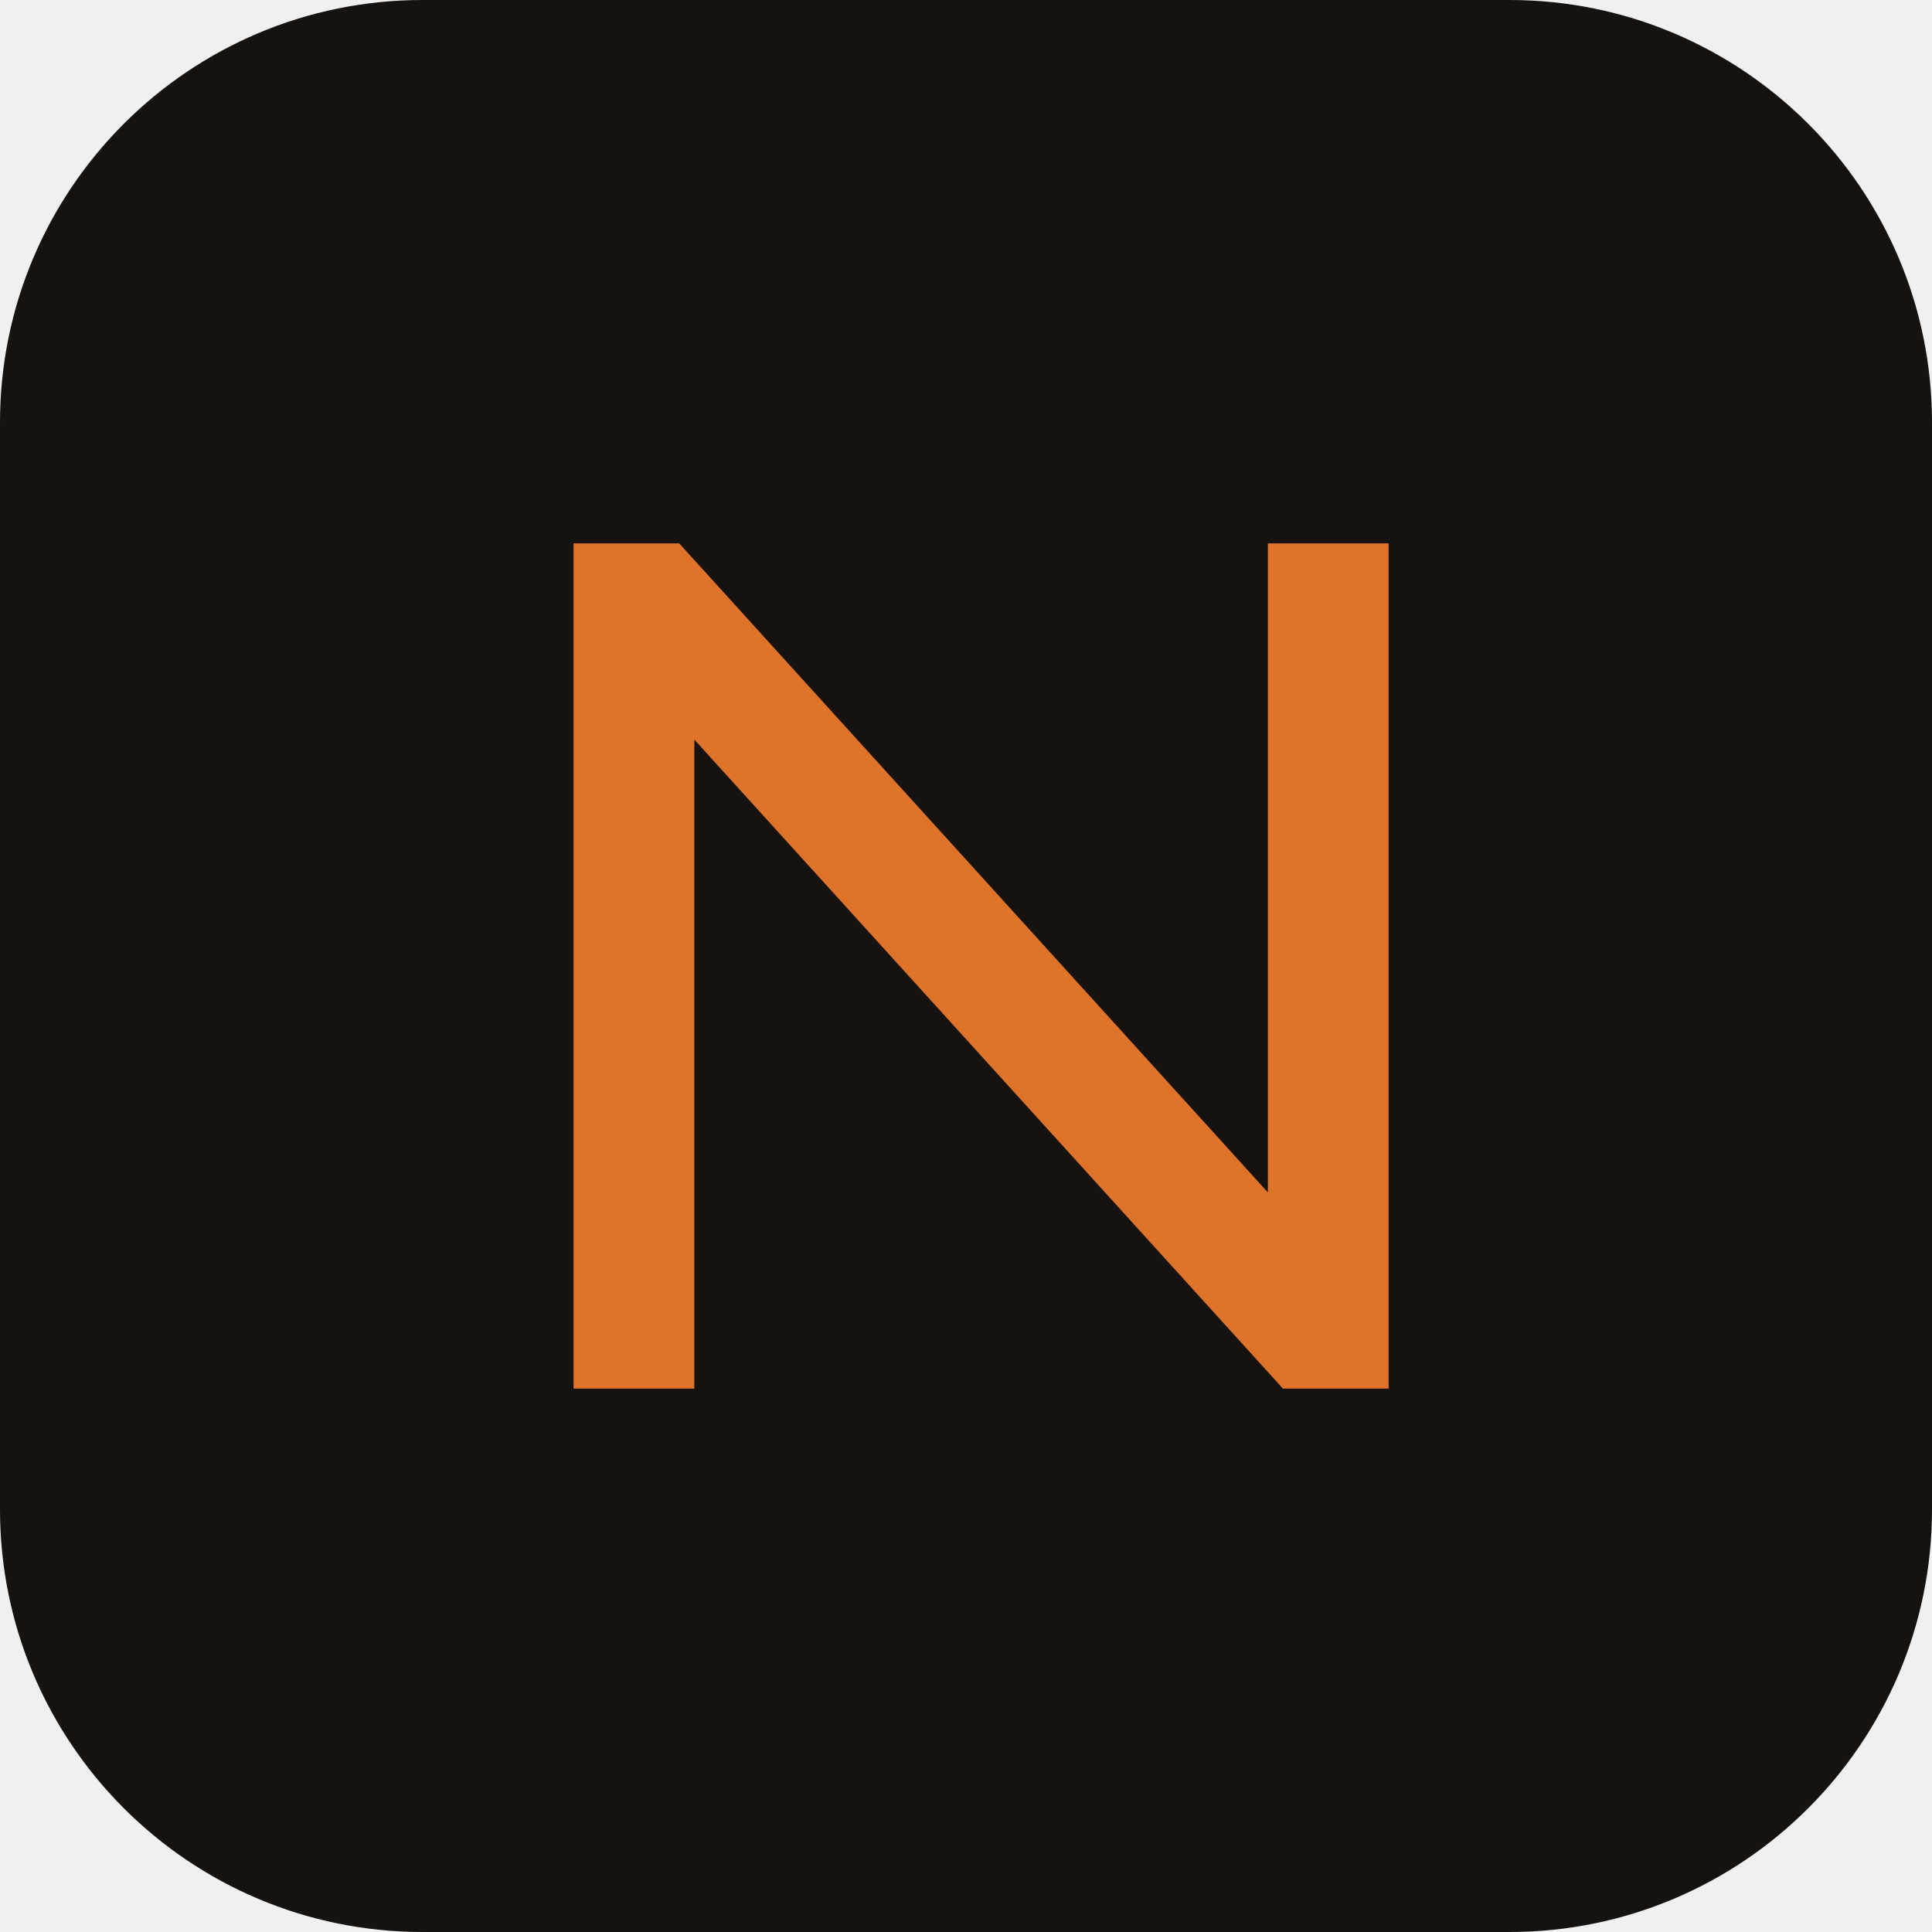
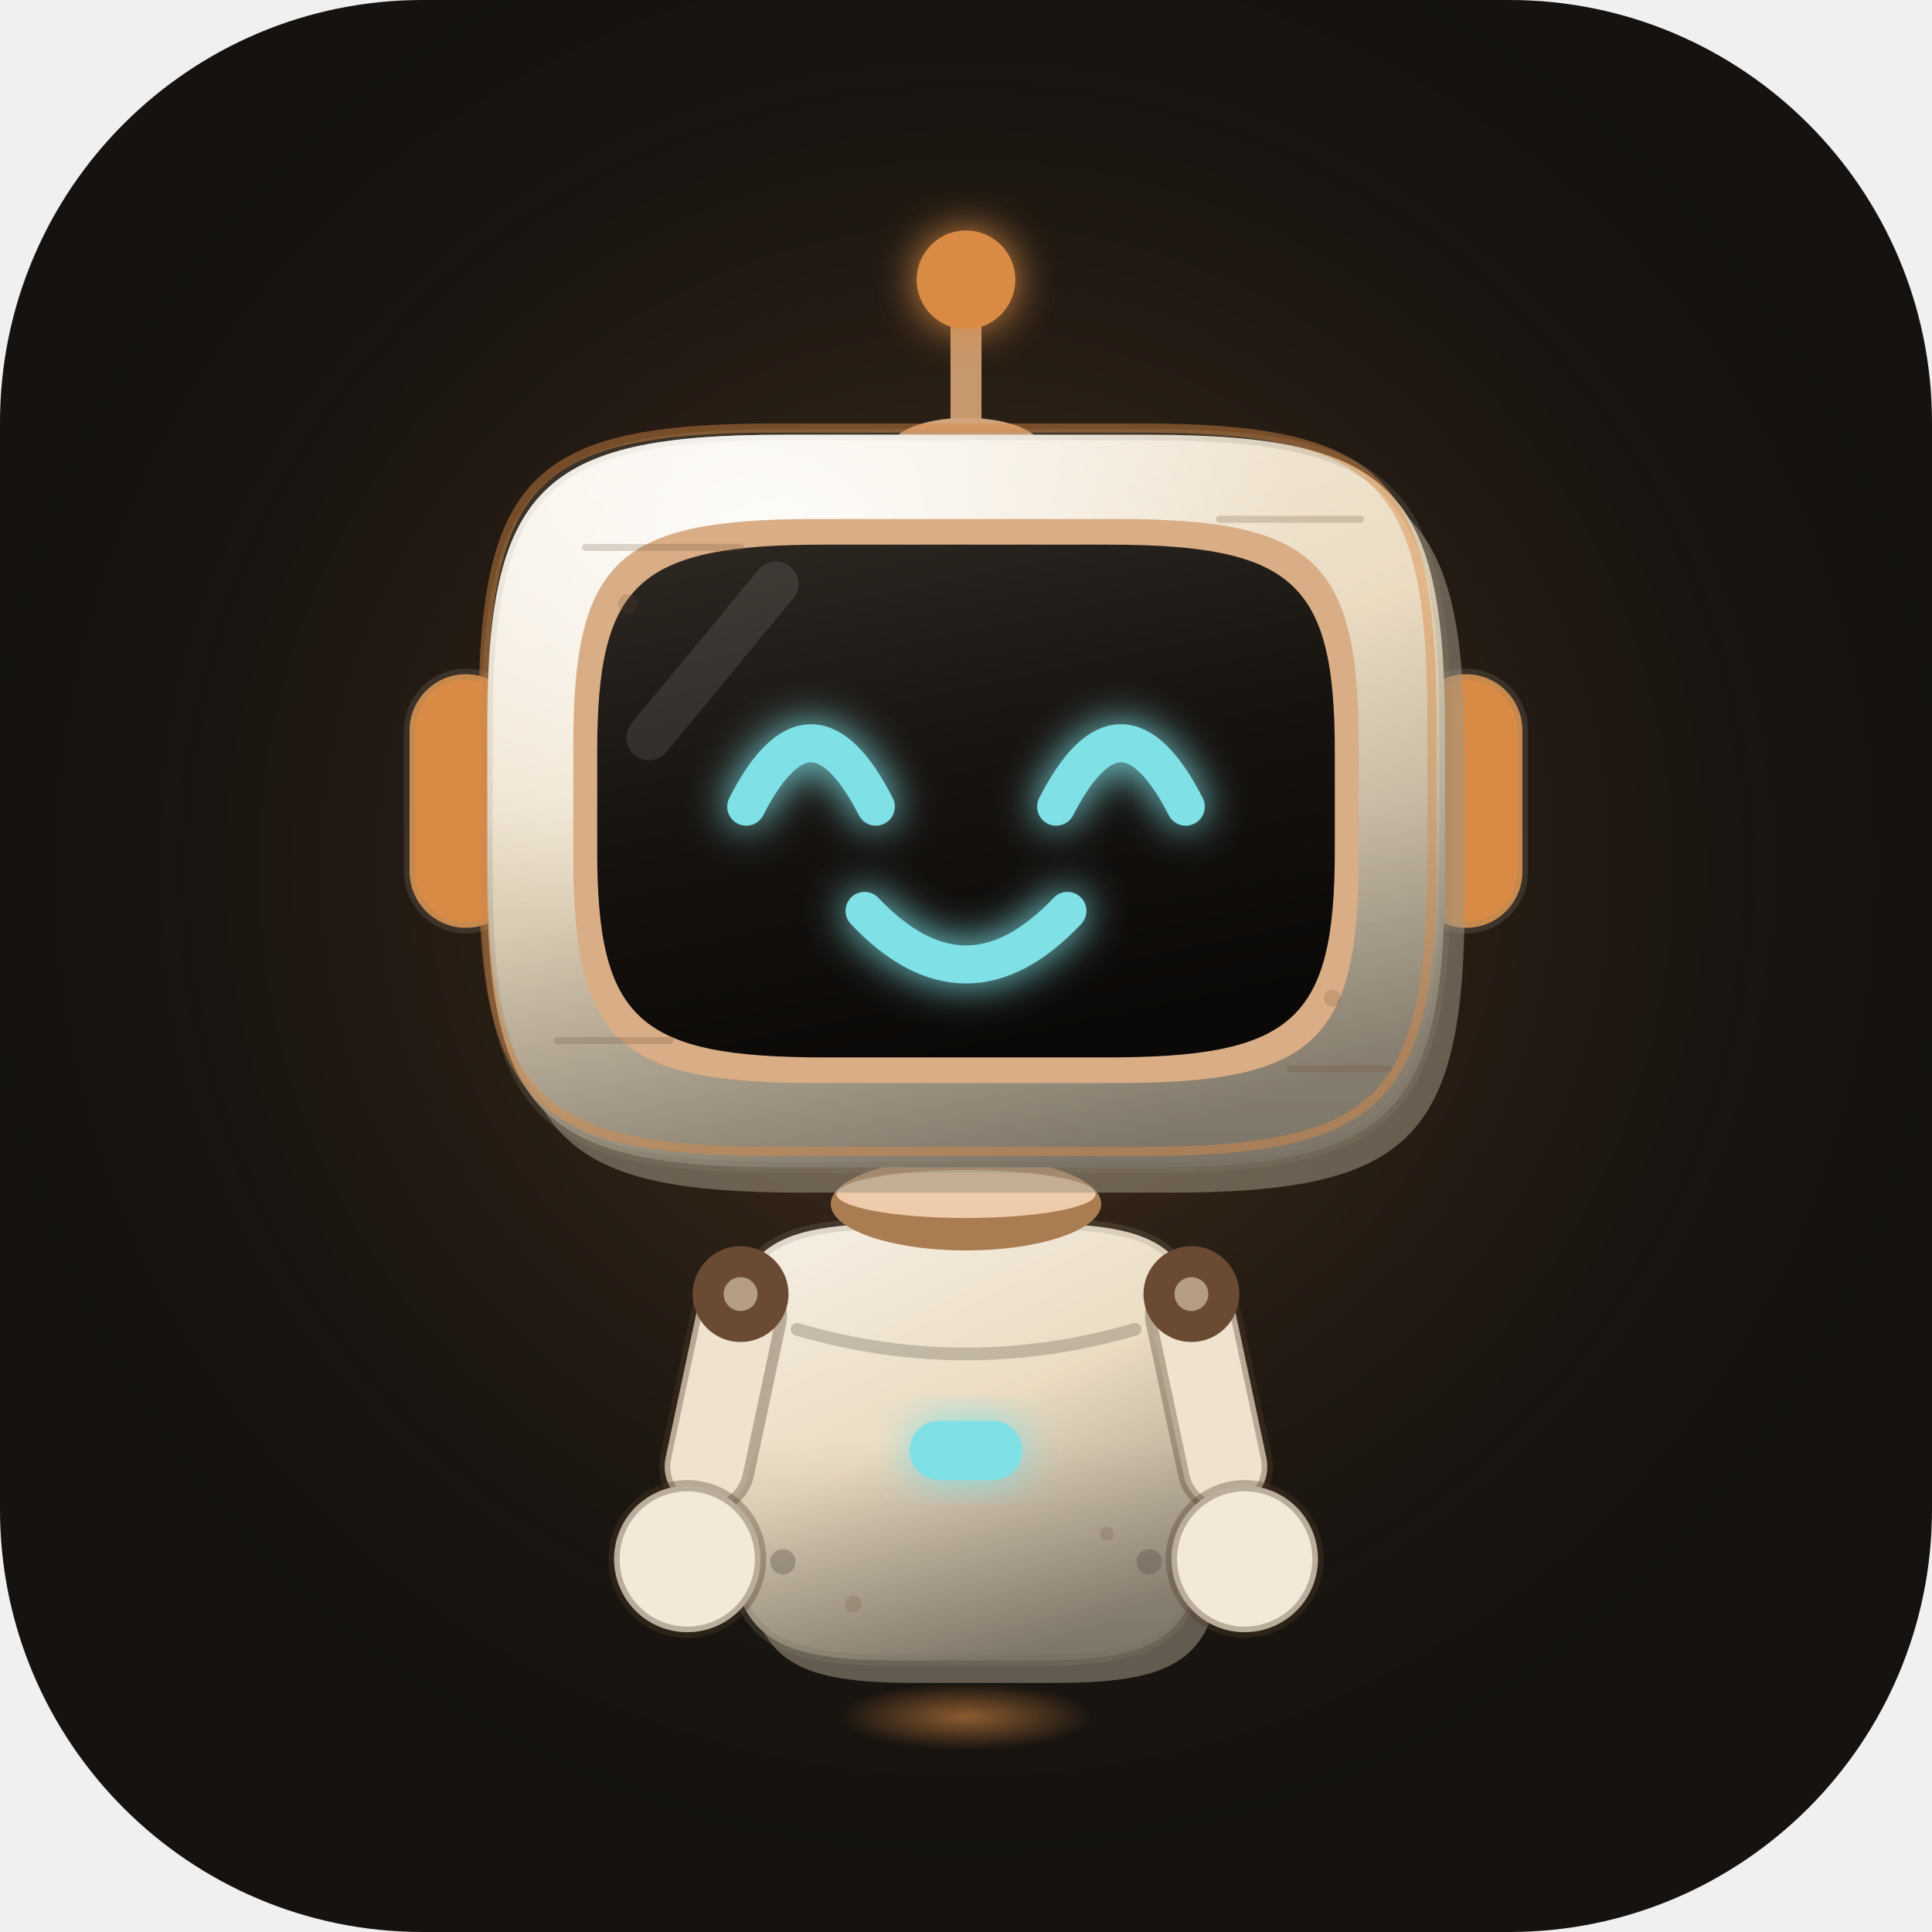
<svg xmlns="http://www.w3.org/2000/svg" viewBox="0 0 64 64">
+   <defs>
+     <radialGradient id="neo-badge-glow" cx="0.5" cy="0.45" r="0.55">
+       <stop offset="0" stop-color="#D98B45" stop-opacity="0.32" />
+       <stop offset="1" stop-color="#15120F" stop-opacity="0" />
+     </radialGradient>
+   </defs>
  <rect width="64" height="64" rx="14" fill="#15120F" />
-   <path d="M19 46V18h3.5L42 39.5V18h4v28h-3.5L23 24.5V46z" fill="#E0732A" />
+   <rect width="64" height="64" rx="14" fill="url(#neo-badge-glow)" />
+   <svg x="4" y="6" width="56" height="52.27" viewBox="0 0 120 112">
+     <style>.led{fill:#7FE0E6}.ledl{fill:none;stroke:#7FE0E6;stroke-width:2.7;stroke-linecap:round;stroke-linejoin:round}.glow{fill:#D98B45}.glowl{fill:none;stroke:#D98B45;stroke-width:2.2;stroke-linecap:round}.glow-stop{stop-color:#D98B45}.rb-arm .rb-limb{fill:#F3E9D9;stroke:rgba(80,60,40,.35);stroke-width:.8}.rb-arm rect.rb-limb{fill:#EFE3D0}.rb-hand&gt;*{opacity:0}.rb-arm[data-hand="fist"] .h-fist{opacity:1}.fe,.fm,.fb{opacity:0}.fe-happy,.fm-happy{opacity:1}.rb-talk{opacity:0}.rb-sparks&gt;*{opacity:0}.eye-hi{fill:#fff;opacity:.9}.rim{stroke:#D98B45;stroke-width:1.3;stroke-opacity:.45}.blush{fill:#D98B45;opacity:.32}</style>
+     <defs>
+       <linearGradient id="neo-shell" x1="0.12" y1="0" x2="0.62" y2="1">
+         <stop offset="0" stop-color="#f6efe4" />
+         <stop offset="0.5" stop-color="#EBDCC2" />
+         <stop offset="1" stop-color="#a09684" />
+       </linearGradient>
+       <linearGradient id="neo-shade" x1="0" y1="0" x2="0" y2="1">
+         <stop offset="0.5" stop-color="#000" stop-opacity="0" />
+         <stop offset="1" stop-color="#000" stop-opacity="0.22" />
+       </linearGradient>
+       <radialGradient id="neo-hi" cx="0.3" cy="0.16" r="0.55">
+         <stop offset="0" stop-color="#ffffff" stop-opacity="0.9" />
+         <stop offset="1" stop-color="#ffffff" stop-opacity="0" />
+       </radialGradient>
+       <linearGradient id="neo-glass" x1="0.2" y1="0" x2="0.5" y2="1">
+         <stop offset="0" stop-color="#2b2620" />
+         <stop offset="0.5" stop-color="#16120f" />
+         <stop offset="1" stop-color="#0b0907" />
+       </linearGradient>
+       <radialGradient id="neo-vent" cx="0.5" cy="0.5" r="0.5">
+         <stop offset="0" class="glow-stop" stop-opacity="0.6" />
+         <stop offset="1" class="glow-stop" stop-opacity="0" />
+       </radialGradient>
+       <filter id="neo-glow" x="-40%" y="-40%" width="180%" height="180%">
+         <feGaussianBlur stdDeviation="1.5" result="b" />
+         <feMerge>
+           <feMergeNode in="b" />
+           <feMergeNode in="SourceGraphic" />
+         </feMerge>
+       </filter>
+       <clipPath id="neo-torso">
+         <path d="M55 74H65C74.84 74 77 76.16 77 86V93C77 102.84 74.84 105 65 105H55C45.16 105 43 102.84 43 93V86C43 76.16 45.16 74 55 74Z" />
+       </clipPath>
+       <clipPath id="neo-headclip">
+         <path d="M47 18H73C90.22 18 94 21.78 94 39V49C94 66.22 90.22 70 73 70H47C29.78 70 26 66.22 26 49V39C26 21.78 29.78 18 47 18Z" />
+       </clipPath>
+       <clipPath id="neo-screen">
+         <path d="M47 18H73C90.22 18 94 21.78 94 39V49C94 66.22 90.22 70 73 70H47C29.78 70 26 66.22 26 49V39C26 21.78 29.78 18 47 18Z" transform="translate(60 44) scale(.77 .7) translate(-60 -44)" />
+       </clipPath>
+     </defs>
+     <g>
+       <ellipse class="rb-hover" cx="60" cy="109" rx="9" ry="2.4" fill="url(#neo-vent)" />
+       <g class="rb-torso">
+         <path d="M55 74H65C74.84 74 77 76.16 77 86V93C77 102.84 74.84 105 65 105H55C45.16 105 43 102.84 43 93V86C43 76.16 45.16 74 55 74Z" fill="#a09684" transform="translate(1.3 1.6)" opacity="0.55" />
+         <path d="M55 74H65C74.84 74 77 76.16 77 86V93C77 102.84 74.84 105 65 105H55C45.16 105 43 102.84 43 93V86C43 76.16 45.16 74 55 74Z" fill="url(#neo-shell)" stroke="#8d8474" stroke-width="0.8" stroke-opacity="0.22" stroke-linejoin="round" />
+         <path d="M55 74H65C74.84 74 77 76.16 77 86V93C77 102.84 74.84 105 65 105H55C45.16 105 43 102.84 43 93V86C43 76.16 45.16 74 55 74Z" fill="url(#neo-shade)" />
+         <g clip-path="url(#neo-torso)">
+           <path d="M48 81.5Q60 85 72 81.5" fill="none" stroke="#554d43" stroke-opacity="0.28" stroke-width="0.9" stroke-linecap="round" />
+           <circle cx="47" cy="98" r="0.9" fill="#554d43" opacity="0.35" />
+           <circle cx="73" cy="98" r="0.9" fill="#554d43" opacity="0.35" />
+         </g>
+         <rect class="rb-chest led" x="56" y="88" width="8" height="4.2" rx="2.1" filter="url(#neo-glow)" />
+         <ellipse cx="60" cy="72.6" rx="9.6" ry="3.3" fill="#aa7c52" />
+         <ellipse cx="60" cy="71.9" rx="9.2" ry="1.7" fill="#eecbab" />
+       </g>
+       <g class="rb-arm rb-arm-l" data-hand="fist" transform="rotate(12 44 80)">
+         <rect class="rb-limb" x="41" y="77.5" width="6" height="17" rx="3" />
+         <g transform="translate(44 94)">
+           <g class="rb-hand">
+             <circle class="h-fist rb-limb" cx="0" cy="4.2" r="5.2" />
+             <g class="h-open">
+               <ellipse class="rb-limb" cx="-1.2" cy="2" rx="2.1" ry="3.3" transform="rotate(28 -1.2 2)" />
+               <ellipse class="rb-limb" cx="0" cy="5" rx="5.4" ry="6.1" />
+             </g>
+             <g class="h-point">
+               <rect class="rb-limb" x="-1.75" y="5" width="3.5" height="9" rx="1.75" />
+               <circle class="rb-limb" cx="0" cy="3.8" r="4.5" />
+             </g>
+           </g>
+         </g>
+       </g>
+       <g class="rb-arm rb-arm-r" data-hand="fist" transform="rotate(-12 76 80)">
+         <rect class="rb-limb" x="73" y="77.5" width="6" height="17" rx="3" />
+         <g transform="translate(76 94)">
+           <g class="rb-hand">
+             <circle class="h-fist rb-limb" cx="0" cy="4.2" r="5.2" />
+             <g class="h-open">
+               <ellipse class="rb-limb" cx="1.2" cy="2" rx="2.1" ry="3.3" transform="rotate(-28 1.2 2)" />
+               <ellipse class="rb-limb" cx="0" cy="5" rx="5.4" ry="6.1" />
+             </g>
+             <g class="h-point">
+               <rect class="rb-limb" x="-1.75" y="5" width="3.5" height="9" rx="1.75" />
+               <circle class="rb-limb" cx="0" cy="3.8" r="4.5" />
+             </g>
+           </g>
+         </g>
+       </g>
+       <g class="rb-head">
+         <g class="rb-antenna-sway">
+           <line x1="60" y1="20" x2="60" y2="9.5" stroke="#c6986e" stroke-width="2.2" stroke-linecap="round" />
+           <circle class="rb-bulb glow" cx="60" cy="7" r="3.5" filter="url(#neo-glow)" />
+         </g>
+         <ellipse cx="60" cy="19" rx="5.4" ry="2.2" fill="#d1a47b" />
+         <rect x="20.5" y="35" width="8" height="18" rx="4" fill="#D98B45" stroke="#8d8474" stroke-width="0.8" stroke-opacity="0.22" stroke-linejoin="round" />
+         <rect x="91.5" y="35" width="8" height="18" rx="4" fill="#D98B45" stroke="#8d8474" stroke-width="0.8" stroke-opacity="0.22" stroke-linejoin="round" />
+         <path d="M47 18H73C90.22 18 94 21.78 94 39V49C94 66.22 90.22 70 73 70H47C29.78 70 26 66.22 26 49V39C26 21.78 29.78 18 47 18Z" fill="#a09684" transform="translate(1.4 1.8)" opacity="0.55" />
+         <path d="M47 18H73C90.22 18 94 21.78 94 39V49C94 66.22 90.22 70 73 70H47C29.78 70 26 66.22 26 49V39C26 21.78 29.78 18 47 18Z" fill="url(#neo-shell)" stroke="#8d8474" stroke-width="0.8" stroke-opacity="0.22" stroke-linejoin="round" />
+         <path d="M47 18H73C90.22 18 94 21.78 94 39V49C94 66.22 90.22 70 73 70H47C29.78 70 26 66.22 26 49V39C26 21.78 29.78 18 47 18Z" fill="url(#neo-shade)" />
+         <path d="M47 18H73C90.22 18 94 21.78 94 39V49C94 66.22 90.22 70 73 70H47C29.78 70 26 66.22 26 49V39C26 21.78 29.78 18 47 18Z" fill="url(#neo-hi)" />
+         <path class="rim" d="M47 18H73C90.22 18 94 21.78 94 39V49C94 66.22 90.22 70 73 70H47C29.78 70 26 66.22 26 49V39C26 21.78 29.78 18 47 18Z" fill="none" transform="translate(-0.6 -0.8)" clip-path="url(#neo-headclip)" />
+         <path d="M47 18H73C90.22 18 94 21.78 94 39V49C94 66.22 90.22 70 73 70H47C29.78 70 26 66.22 26 49V39C26 21.78 29.78 18 47 18Z" transform="translate(60 44) scale(.82 .77) translate(-60 -44)" fill="#d9ad85" />
+         <path d="M47 18H73C90.22 18 94 21.78 94 39V49C94 66.22 90.22 70 73 70H47C29.78 70 26 66.22 26 49V39C26 21.78 29.78 18 47 18Z" transform="translate(60 44) scale(.77 .7) translate(-60 -44)" fill="url(#neo-glass)" />
+         <g clip-path="url(#neo-screen)">
+           <g class="rb-face" filter="url(#neo-glow)">
+             <g class="rb-gaze">
+               <g class="fb fb-focused">
+                 <path class="ledl" d="M44 35.6L53 37.8" />
+                 <path class="ledl" d="M76 35.6L67 37.8" />
+               </g>
+               <g class="fb fb-sad">
+                 <path class="ledl" d="M44 37L52.6 34.4" />
+                 <path class="ledl" d="M76 37L67.4 34.4" />
+               </g>
+               <g class="rb-blink">
+                 <g class="fe fe-neutral">
+                   <g>
+                     <rect class="led" x="45.9" y="37.4" width="6.2" height="11.2" rx="3.1" />
+                   </g>
+                   <g>
+                     <rect class="led" x="67.9" y="37.4" width="6.2" height="11.2" rx="3.1" />
+                   </g>
+                 </g>
+                 <g class="fe fe-listening">
+                   <g transform="translate(49 42.4) scale(1.08) translate(-49 -43)">
+                     <g>
+                       <rect class="led" x="45.9" y="37.4" width="6.2" height="11.2" rx="3.1" />
+                     </g>
+                   </g>
+                   <g transform="translate(71 42.4) scale(1.08) translate(-71 -43)">
+                     <g>
+                       <rect class="led" x="67.9" y="37.4" width="6.2" height="11.2" rx="3.1" />
+                     </g>
+                   </g>
+                 </g>
+                 <g class="fe fe-happy">
+                   <path class="ledl" d="M44.4 44.4Q49 35.4 53.6 44.4" />
+                   <path class="ledl" d="M66.4 44.4Q71 35.4 75.6 44.4" />
+                 </g>
+                 <g class="fe fe-proud">
+                   <path class="ledl" d="M44.4 44Q49 37.6 53.6 44" />
+                   <path class="ledl" d="M66.4 44Q71 37.6 75.6 44" />
+                 </g>
+                 <g class="fe fe-excited">
+                   <path class="led" d="M49 36.6Q50.024 41.976 55.4 43Q50.024 44.024 49 49.4Q47.976 44.024 42.6 43Q47.976 41.976 49 36.6Z" />
+                   <path class="led" d="M71 36.6Q72.024 41.976 77.4 43Q72.024 44.024 71 49.4Q69.976 44.024 64.6 43Q69.976 41.976 71 36.6Z" />
+                 </g>
+                 <g class="fe fe-thinking">
+                   <g transform="translate(51.6 40) scale(0.8) translate(-49 -43)">
+                     <g>
+                       <rect class="led" x="45.9" y="37.4" width="6.2" height="11.2" rx="3.1" />
+                     </g>
+                   </g>
+                   <g transform="translate(73.6 40) scale(0.8) translate(-71 -43)">
+                     <g>
+                       <rect class="led" x="67.9" y="37.4" width="6.2" height="11.2" rx="3.1" />
+                     </g>
+                   </g>
+                 </g>
+                 <g class="fe fe-surprised">
+                   <g>
+                     <circle class="ledl" cx="49" cy="43" r="4.7" />
+                     <circle class="led" cx="49" cy="43" r="1.7" />
+                   </g>
+                   <g>
+                     <circle class="ledl" cx="71" cy="43" r="4.7" />
+                     <circle class="led" cx="71" cy="43" r="1.7" />
+                   </g>
+                 </g>
+                 <g class="fe fe-focused">
+                   <rect class="led" x="44.8" y="41.6" width="8.4" height="3.8" rx="1.9" />
+                   <rect class="led" x="66.8" y="41.6" width="8.4" height="3.8" rx="1.9" />
+                 </g>
+                 <g class="fe fe-wink">
+                   <g>
+                     <rect class="led" x="45.9" y="37.4" width="6.2" height="11.2" rx="3.1" />
+                   </g>
+                   <path class="ledl" d="M66.4 44.2Q71 39 75.6 44.2" />
+                 </g>
+                 <g class="fe fe-dizzy">
+                   <g transform="translate(49 43) scale(1)">
+                     <path class="ledl rb-swirl" d="M0 0C1.4 -0.4 1.8 1.4 0.6 2.2C-1.2 3.2 -3.2 1.4 -2.8 -0.6C-2.4 -3 0.6 -4.2 2.8 -3C5 -1.8 5.2 1.4 3.6 3.4" />
+                   </g>
+                   <g transform="translate(71 43) scale(1)">
+                     <path class="ledl rb-swirl" d="M0 0C1.4 -0.4 1.8 1.4 0.6 2.2C-1.2 3.2 -3.2 1.4 -2.8 -0.6C-2.4 -3 0.6 -4.2 2.8 -3C5 -1.8 5.2 1.4 3.6 3.4" />
+                   </g>
+                 </g>
+                 <g class="fe fe-sad">
+                   <g transform="translate(49 45.2) scale(0.9) translate(-49 -43)">
+                     <g>
+                       <rect class="led" x="45.9" y="37.4" width="6.2" height="11.2" rx="3.1" />
+                     </g>
+                   </g>
+                   <g transform="translate(71 45.2) scale(0.9) translate(-71 -43)">
+                     <g>
+                       <rect class="led" x="67.9" y="37.4" width="6.2" height="11.2" rx="3.1" />
+                     </g>
+                   </g>
+                 </g>
+               </g>
+             </g>
+             <g class="rb-mouths">
+               <path class="fm fm-neutral ledl" d="M55.4 53.6Q60 56.6 64.6 53.6" />
+               <path class="fm fm-listening ledl" d="M57 54.2Q60 55.6 63 54.2" />
+               <path class="fm fm-happy ledl" d="M52.8 51.8Q60 59.4 67.2 51.8" />
+               <path class="fm fm-proud ledl" d="M54 52Q60 57.4 66 52" />
+               <path class="fm fm-excited led" d="M52.4 50.6H67.6Q66.6 59.6 60 59.6Q53.4 59.6 52.4 50.6Z" />
+               <path class="fm fm-thinking ledl" d="M61 54.6Q64.2 53.2 67.2 54.4" />
+               <ellipse class="fm fm-surprised ledl" cx="60" cy="54.6" rx="2.5" ry="3.1" />
+               <path class="fm fm-focused ledl" d="M55.2 54.4H64.8" />
+               <path class="fm fm-wink ledl" d="M55 53Q61.4 57.4 66.2 52" />
+               <path class="fm fm-sad ledl" d="M54.6 56.4Q60 51.6 65.4 56.4" />
+             </g>
+             <ellipse class="rb-talk led" cx="60" cy="54.4" rx="4.6" ry="0.9" />
+           </g>
+         </g>
+         <path d="M37.5 39.5L46.5 28.6" stroke="#fff" stroke-opacity="0.1" stroke-width="3.2" stroke-linecap="round" />
+       </g>
+       <g class="rb-finish" aria-hidden="true">
+         <circle cx="44" cy="79" r="3.4" fill="#6B4A33" />
+         <circle cx="76" cy="79" r="3.4" fill="#6B4A33" />
+         <circle cx="44" cy="79" r="1.2" fill="#F3E2C8" opacity=".55" />
+         <circle cx="76" cy="79" r="1.2" fill="#F3E2C8" opacity=".55" />
+         <g opacity=".22" stroke="#6B4A33" stroke-width=".5" stroke-linecap="round">
+           <path d="M33 26H44M78 24H88M31 61H39M83 63H90" />
+         </g>
+         <g fill="#6B4A33" opacity=".18">
+           <circle cx="36" cy="30" r=".7" />
+           <circle cx="86" cy="58" r=".6" />
+           <circle cx="52" cy="101" r=".6" />
+           <circle cx="70" cy="96" r=".5" />
+         </g>
+       </g>
+       <g class="rb-sparks">
+         <path class="glow" d="M15 19.4Q15.736 23.264 19.6 24Q15.736 24.736 15 28.6Q14.264 24.736 10.4 24Q14.264 23.264 15 19.4Z" />
+         <path class="glow" d="M105 26.2Q105.608 29.392 108.8 30Q105.608 30.608 105 33.8Q104.392 30.608 101.2 30Q104.392 29.392 105 26.2Z" />
+         <path class="glow" d="M98 3Q98.48 5.52 101 6Q98.48 6.48 98 9Q97.52 6.48 95 6Q97.52 5.52 98 3Z" />
+         <path class="glow" d="M22 1.4Q22.416 3.584 24.6 4Q22.416 4.416 22 6.6Q21.584 4.416 19.4 4Q21.584 3.584 22 1.4Z" />
+       </g>
+     </g>
+   </svg>
</svg>
